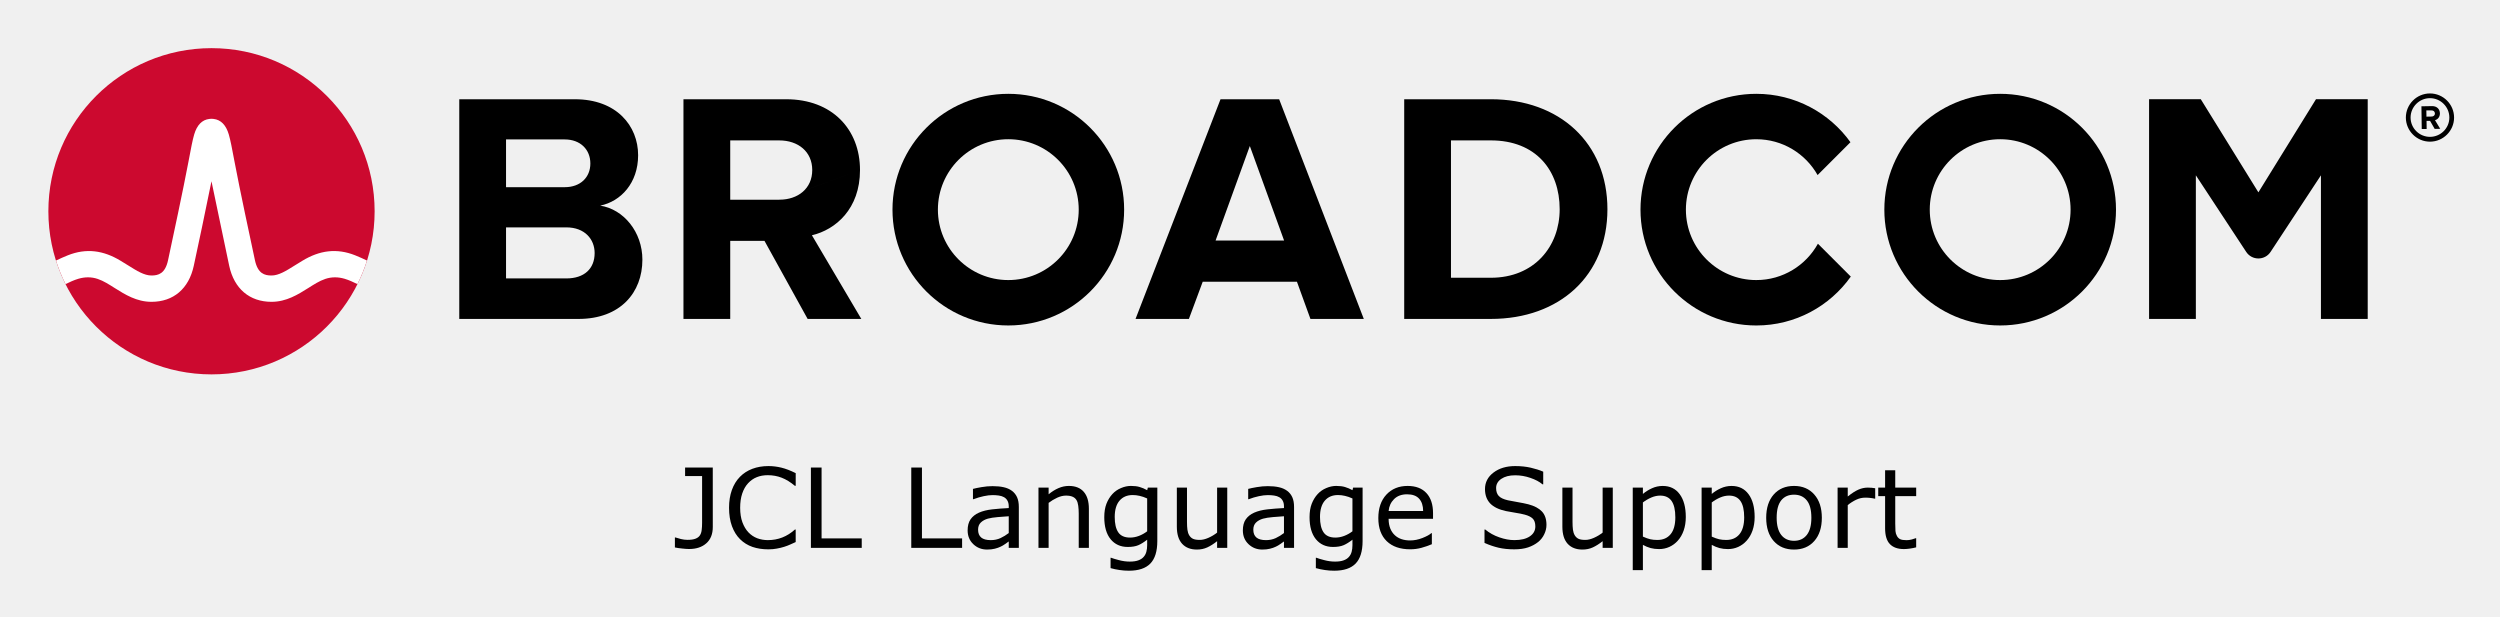
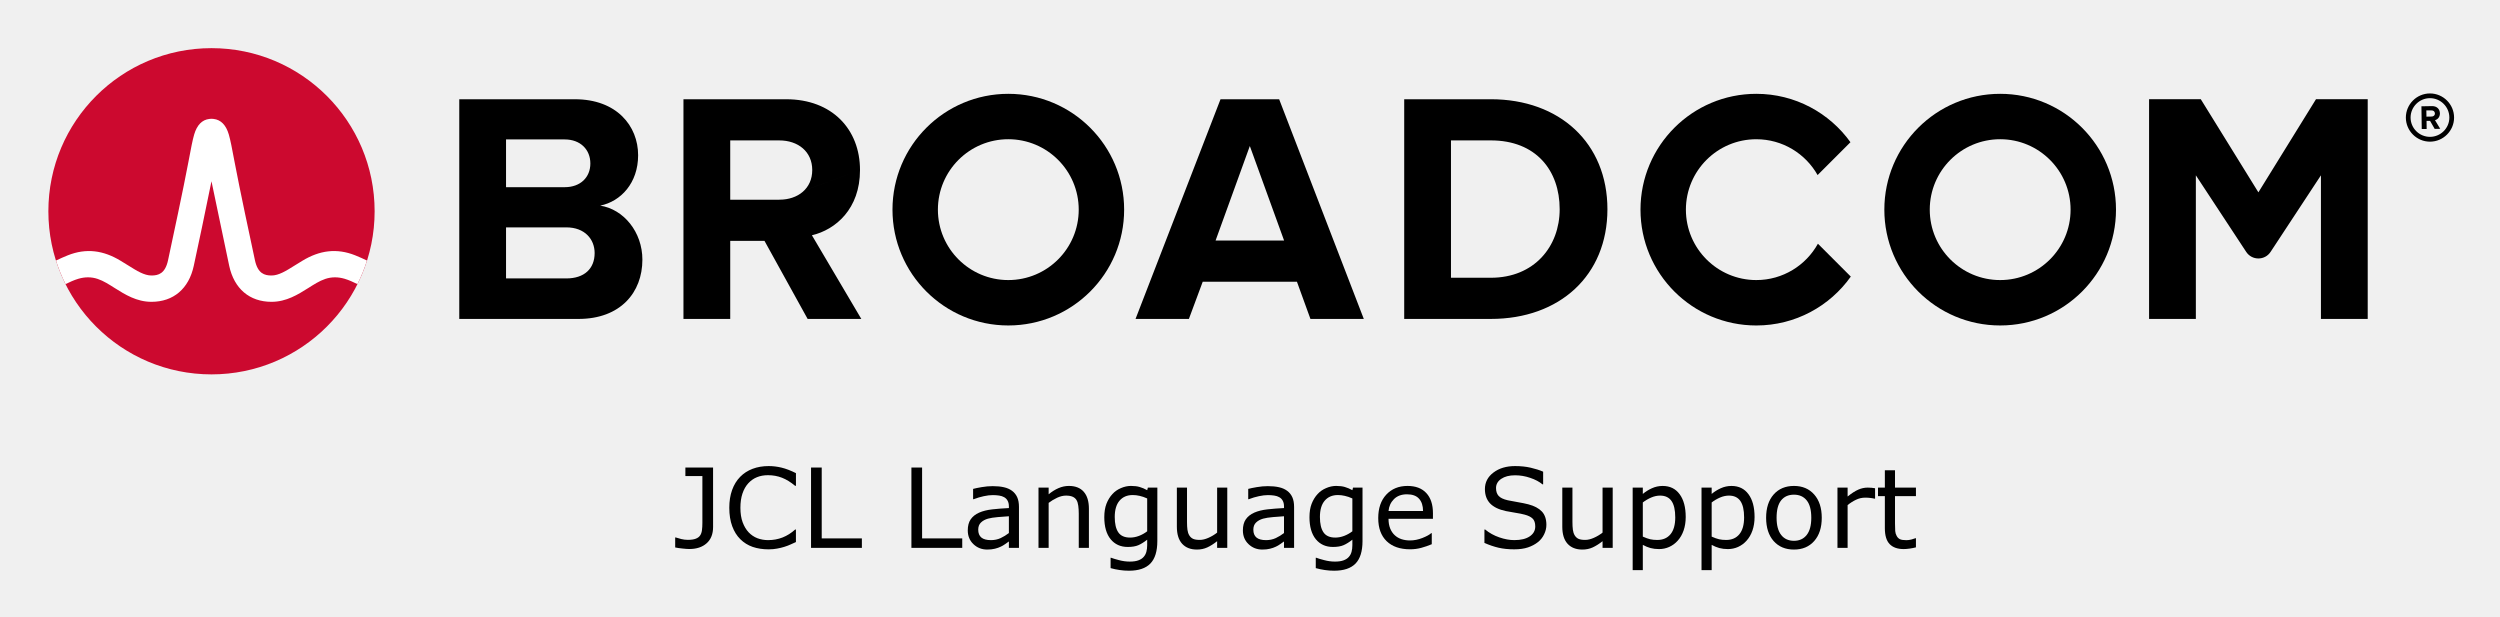
<svg xmlns="http://www.w3.org/2000/svg" xmlns:xlink="http://www.w3.org/1999/xlink" role="img" viewBox="-4.53 -4.53 248.82 61.32">
  <path d="M237.32 9.09c-1.06 0-1.93-.86-1.93-1.92s.87-1.93 1.93-1.93 1.93.87 1.93 1.93-.87 1.92-1.93 1.92m0-4.32c-1.32 0-2.4 1.08-2.4 2.4 0 1.32 1.08 2.4 2.4 2.4 1.32 0 2.4-1.08 2.4-2.4 0-1.32-1.08-2.4-2.4-2.4" />
  <path d="M237.48 7.07l-.51.01-.01-.62h.51c.19-.01.34.11.34.3.01.19-.14.31-.33.31m.83-.32c-.01-.42-.3-.72-.77-.72l-1.07.02.03 2.26h.49l-.01-.81h.35l.46.8.55-.01-.52-.86c.24-.06.49-.28.49-.68M51.834 23.18h-5.999V9.347h5.835c1.574 0 2.557 1.016 2.557 2.393 0 1.377-.983 2.36-2.557 2.36H45v4h6.834c1.836 0 2.819 1.18 2.819 2.556 0 1.574-1.049 2.525-2.819 2.525m3.376-7.245c2.066-.426 3.771-2.262 3.771-5.015 0-2.918-2.131-5.573-6.295-5.573h-11.506v21.865h11.867c4.163 0 6.359-2.623 6.359-5.901 0-2.754-1.868-5.015-4.196-5.376m17.823-.59H68v4.098h3.558l4.294 7.769h5.343l-4.917-8.327c2.361-.557 4.786-2.622 4.786-6.49m0 0c0-4.065-2.786-7.048-7.343-7.048h-10.228v21.865h4.655V9.445h4.885c1.869 0 3.278 1.114 3.278 2.95s-1.409 2.95-3.278 2.95m43.421 4.065l3.409-9.408 3.41 9.408zm.492-14.063l-8.458 21.865h5.31l1.377-3.704h9.376l1.344 3.704h5.311l-8.425-21.865zm26.904 17.767h-3.967v-13.67h3.967c4.491 0 6.851 2.983 6.851 6.852 0 3.704-2.524 6.818-6.851 6.818m0-17.767h-8.622v21.865h8.622c6.851 0 11.604-4.327 11.604-10.916s-4.753-10.949-11.604-10.949m82.127-.004l-5.734 9.27-5.734-9.27h-5.146v21.869h4.656v-14.293l5.012 7.622c.574.871 1.851.871 2.424 0l5.013-7.622v14.293h4.656V5.343z" />
  <path id="a" d="M95.825 23.344c-3.871 0-7.008-3.138-7.008-7.008 0-3.871 3.137-7.009 7.008-7.009 3.87 0 7.008 3.138 7.008 7.009 0 3.87-3.138 7.008-7.008 7.008m0-18.536c-6.367 0-11.528 5.161-11.528 11.528 0 6.366 5.161 11.527 11.528 11.527 6.366 0 11.528-5.161 11.528-11.527 0-6.367-5.162-11.528-11.528-11.528" />
  <path d="M176.404 19.727c-1.195 2.156-3.492 3.617-6.132 3.617-3.87 0-7.008-3.138-7.008-7.008 0-3.871 3.138-7.008 7.008-7.008 2.618 0 4.897 1.438 6.1 3.565l3.27-3.269c-2.092-2.915-5.508-4.816-9.37-4.816-6.367 0-11.527 5.161-11.527 11.528 0 6.366 5.16 11.528 11.527 11.528 3.883 0 7.316-1.922 9.404-4.865z" />
  <use transform="translate(98.718)" xlink:href="#a" />
  <ellipse cx="16.52" cy="16.497" fill="#cc092f" rx="16.236" ry="16.235" />
  <path fill="#fff" d="M30.825 20.883c-1.857-.74-3.557-.492-5.261.541 0 0-.621.379-.807.496-.794.498-1.543.97-2.263.97-.687 0-1.363-.184-1.649-1.513-.446-2.073-1.534-7.167-2.009-9.69-.279-1.483-.432-2.282-.591-2.825-.28-.954-.792-1.473-1.519-1.556 0 0-.114-.016-.207-.016-.092 0-.218.018-.218.018-.72.086-1.229.605-1.507 1.554-.159.543-.312 1.342-.591 2.825-.475 2.523-1.563 7.617-2.009 9.69-.286 1.329-.962 1.513-1.649 1.513-.72 0-1.469-.472-2.263-.97-.186-.117-.808-.496-.808-.496-1.703-1.033-3.404-1.281-5.26-.541-.401.16-.796.339-1.172.52.257.806.577 1.599.95 2.344.411-.202.842-.402 1.282-.532.634-.187 1.284-.197 1.914.014.612.205 1.157.568 1.7.909 1.023.643 2.182 1.372 3.657 1.372 2.186 0 3.72-1.305 4.21-3.581.38-1.764 1.222-5.702 1.763-8.418 0 0 1.386 6.654 1.765 8.418.49 2.276 2.025 3.581 4.211 3.581 1.475 0 2.634-.729 3.657-1.372.543-.341 1.088-.704 1.7-.909.629-.211 1.28-.201 1.914-.014.44.13.87.331 1.281.533.374-.745.693-1.539.95-2.345-.376-.181-.77-.36-1.171-.52" />
  <g text-anchor="middle">
-     <path d="M66.413 47.921q0 1.053-.645 1.622-.639.569-1.719.569-.258 0-.688-.048-.43-.043-.72-.107v-.994h.059q.22.075.542.156.322.081.661.081.494 0 .784-.113.295-.113.435-.322.145-.215.183-.526.043-.312.043-.72v-4.667h-1.692v-.849h2.755z" />
-     <path d="M74.663 49.42q-.295.129-.537.242-.236.113-.623.236-.328.102-.714.172-.381.075-.843.075-.87 0-1.584-.242-.709-.247-1.235-.768-.516-.51-.806-1.294-.29-.79-.29-1.832 0-.988.279-1.767.279-.779.806-1.316.51-.521 1.23-.795.725-.274 1.606-.274.645 0 1.284.156.645.156 1.429.548v1.262h-.081q-.661-.553-1.311-.806t-1.391-.252q-.607 0-1.096.199-.483.193-.865.607-.371.403-.58 1.021-.204.612-.204 1.418 0 .843.226 1.45.231.607.591.988.376.397.875.591.505.188 1.063.188.768 0 1.439-.263.671-.263 1.257-.79h.075z" />
-     <path d="M81.237 50h-5.06v-7.998h1.063v7.052h3.996z" />
-     <path d="M91.227 50h-5.06v-7.998h1.063v7.052h3.996z" />
-     <path d="M96.872 50h-1.004v-.639q-.134.091-.365.258-.226.161-.44.258-.252.124-.58.204-.328.086-.768.086-.811 0-1.375-.537-.564-.537-.564-1.37 0-.682.29-1.101.295-.424.838-.666.548-.242 1.316-.328.768-.086 1.649-.129v-.156q0-.344-.124-.569-.118-.226-.344-.354-.215-.124-.516-.167-.301-.043-.628-.043-.397 0-.886.107-.489.102-1.01.301h-.054V44.129q.295-.081.854-.177.559-.097 1.101-.097.634 0 1.101.107.473.102.816.354.338.247.516.639.177.392.177.972zm-1.004-1.477v-1.67q-.462.027-1.09.081-.623.054-.988.156-.435.124-.704.387-.269.258-.269.714 0 .516.312.779.312.258.951.258.532 0 .972-.204.44-.209.816-.5z" />
-     <path d="M103.844 50h-1.01v-3.416q0-.414-.048-.773-.048-.365-.177-.569-.134-.226-.387-.333-.252-.113-.655-.113-.414 0-.865.204-.451.204-.865.521V50h-1.01v-6h1.01v.666q.473-.392.978-.612.505-.22 1.037-.22.972 0 1.482.585.51.585.51 1.687z" />
-     <path d="M110.655 49.318q0 1.525-.693 2.24-.693.714-2.132.714-.478 0-.935-.07-.451-.064-.892-.188V50.983h.054q.247.097.784.236.537.145 1.074.145.516 0 .854-.124.338-.124.526-.344.188-.209.269-.505.081-.295.081-.661v-.548q-.457.365-.875.548-.414.177-1.058.177-1.074 0-1.708-.773-.628-.779-.628-2.191 0-.773.215-1.332.22-.564.596-.972.349-.381.849-.591.5-.215.994-.215.521 0 .87.107.354.102.747.317l.065-.258h.945zm-1.01-.967v-3.271q-.403-.183-.752-.258-.344-.081-.688-.081-.833 0-1.311.559-.478.559-.478 1.622 0 1.01.354 1.531.354.521 1.176.521.44 0 .881-.167.446-.172.816-.457z" />
-     <path d="M117.616 50h-1.01v-.666q-.51.403-.978.618-.467.215-1.031.215-.945 0-1.472-.575-.526-.58-.526-1.697V44.001h1.01v3.416q0 .457.043.784.043.322.183.553.145.236.376.344.231.107.671.107.392 0 .854-.204.467-.204.87-.521v-4.479h1.01z" />
-     <path d="M124.265 50h-1.004v-.639q-.134.091-.365.258-.226.161-.44.258-.252.124-.58.204-.328.086-.768.086-.811 0-1.375-.537-.564-.537-.564-1.37 0-.682.29-1.101.295-.424.838-.666.548-.242 1.316-.328.768-.086 1.649-.129v-.156q0-.344-.124-.569-.118-.226-.344-.354-.215-.124-.516-.167-.301-.043-.628-.043-.397 0-.886.107-.489.102-1.01.301h-.054V44.129q.295-.081.854-.177.559-.097 1.101-.097.634 0 1.101.107.473.102.816.354.338.247.516.639.177.392.177.972zm-1.004-1.477v-1.67q-.462.027-1.09.081-.623.054-.988.156-.435.124-.704.387-.269.258-.269.714 0 .516.312.779.312.258.951.258.532 0 .972-.204.44-.209.816-.5z" />
-     <path d="M131.086 49.318q0 1.525-.693 2.24-.693.714-2.132.714-.478 0-.935-.07-.451-.064-.892-.188V50.983h.054q.247.097.784.236.537.145 1.074.145.516 0 .854-.124.338-.124.526-.344.188-.209.269-.505.081-.295.081-.661v-.548q-.457.365-.875.548-.414.177-1.058.177-1.074 0-1.708-.773-.628-.779-.628-2.191 0-.773.215-1.332.22-.564.596-.972.349-.381.849-.591.5-.215.994-.215.521 0 .87.107.354.102.747.317l.064-.258h.945zm-1.01-.967v-3.271q-.403-.183-.752-.258-.344-.081-.688-.081-.833 0-1.311.559-.478.559-.478 1.622 0 1.01.354 1.531.354.521 1.176.521.44 0 .881-.167.446-.172.816-.457z" />
-     <path d="M138.096 47.105h-4.42q0 .553.167.967.167.408.457.671.279.258.661.387.387.129.849.129.612 0 1.23-.242.623-.247.886-.483h.054v1.101q-.51.215-1.042.36-.532.145-1.117.145-1.493 0-2.331-.806-.838-.811-.838-2.299 0-1.472.8-2.336.806-.865 2.116-.865 1.214 0 1.869.709.661.709.661 2.014zm-.983-.773q-.005-.795-.403-1.23-.392-.435-1.198-.435-.811 0-1.294.478-.478.478-.542 1.187z" />
-     <path d="M149.386 47.717q0 .467-.22.924-.215.457-.607.773-.43.344-1.004.537-.569.193-1.375.193-.865 0-1.558-.161-.688-.161-1.402-.478v-1.332h.075q.607.505 1.402.779.795.274 1.493.274.988 0 1.536-.371.553-.371.553-.988 0-.532-.263-.784-.258-.252-.79-.392-.403-.107-.875-.177-.467-.07-.994-.177-1.063-.226-1.579-.768-.51-.548-.51-1.423 0-1.004.849-1.644.849-.645 2.154-.645.843 0 1.547.161.704.161 1.246.397v1.257h-.075q-.457-.387-1.203-.639-.741-.258-1.52-.258-.854 0-1.375.354-.516.354-.516.913 0 .499.258.784.258.285.908.435.344.075.978.183.634.107 1.074.22.892.236 1.343.714.451.478.451 1.337z" />
-     <path d="M155.987 50h-1.01v-.666q-.51.403-.978.618-.467.215-1.031.215-.945 0-1.472-.575-.526-.58-.526-1.697V44.001h1.01v3.416q0 .457.043.784.043.322.183.553.145.236.376.344.231.107.671.107.392 0 .854-.204.467-.204.87-.521v-4.479h1.01z" />
-     <path d="M163.254 46.928q0 .73-.209 1.337-.209.602-.591 1.021-.354.397-.838.618-.478.215-1.015.215-.467 0-.849-.102-.376-.102-.768-.317v2.514h-1.01v-8.212h1.01v.628q.403-.338.902-.564.505-.231 1.074-.231 1.085 0 1.687.822.607.816.607 2.272zm-1.042.027q0-1.085-.371-1.622-.371-.537-1.139-.537-.435 0-.875.188-.44.188-.843.494v3.4q.43.193.736.263.312.07.704.07.843 0 1.316-.569.473-.569.473-1.687z" />
-     <path d="M170.107 46.928q0 .73-.209 1.337-.209.602-.591 1.021-.354.397-.838.618-.478.215-1.015.215-.467 0-.849-.102-.376-.102-.768-.317v2.514h-1.01v-8.212h1.01v.628q.403-.338.902-.564.505-.231 1.074-.231 1.085 0 1.687.822.607.816.607 2.272zm-1.042.027q0-1.085-.371-1.622-.371-.537-1.139-.537-.435 0-.875.188-.44.188-.843.494v3.4q.43.193.736.263.312.07.704.07.843 0 1.316-.569.473-.569.473-1.687z" />
-     <path d="M176.794 47.003q0 1.466-.752 2.315-.752.849-2.014.849-1.273 0-2.025-.849-.747-.849-.747-2.315 0-1.466.747-2.315.752-.854 2.025-.854 1.262 0 2.014.854.752.849.752 2.315zm-1.042 0q0-1.166-.457-1.73-.457-.569-1.268-.569-.822 0-1.278.569-.451.564-.451 1.729 0 1.128.457 1.713.457.58 1.273.58.806 0 1.262-.575.462-.58.462-1.719z" />
-     <path d="M182.106 45.102h-.054q-.226-.054-.44-.075-.209-.027-.5-.027-.467 0-.902.209-.435.204-.838.532V50h-1.01v-6h1.01v.886q.602-.483 1.058-.682.462-.204.94-.204.263 0 .381.016.118.011.354.048z" />
-     <path d="M186.183 49.946q-.285.075-.623.124-.333.048-.596.048-.918 0-1.396-.494-.478-.494-.478-1.584v-3.19h-.682v-.849h.682v-1.724h1.01v1.724h2.084v.849h-2.084v2.734q0 .473.021.741.021.263.15.494.118.215.322.317.209.097.634.097.247 0 .516-.07.269-.075.387-.124h.054z" />
+     <path d="M66.442 47.921q0 1.053-.645 1.622-.639.569-1.719.569-.258 0-.688-.048-.43-.043-.72-.107v-.994h.059q.22.075.542.156.322.081.661.081.494 0 .784-.113.295-.113.435-.322.145-.215.183-.526.043-.312.043-.72v-4.667h-1.692v-.849h2.755z" />
+     <path d="M74.687 49.42q-.295.129-.537.242-.236.113-.623.236-.328.102-.714.172-.381.075-.843.075-.87 0-1.584-.242-.709-.247-1.235-.768-.516-.51-.806-1.294-.29-.79-.29-1.832 0-.988.279-1.767.279-.779.806-1.316.51-.521 1.23-.795.725-.274 1.606-.274.645 0 1.284.156.645.156 1.429.548v1.262h-.081q-.661-.553-1.311-.806t-1.391-.252q-.607 0-1.096.199-.483.193-.865.607-.371.403-.58 1.021-.204.612-.204 1.418 0 .843.226 1.45.231.607.591.988.376.397.875.591.505.188 1.063.188.768 0 1.439-.263.671-.263 1.257-.79h.075z" />
+     <path d="M81.251 50h-5.06v-7.998h1.063v7.052h3.996z" />
+     <path d="M91.241 50h-5.06v-7.998h1.063v7.052h3.996z" />
+     <path d="M96.886 50h-1.004v-.639q-.134.091-.365.258-.226.161-.44.258-.252.124-.58.204-.328.086-.768.086-.811 0-1.375-.537t-.564-1.37q0-.682.29-1.101.295-.424.838-.666.548-.242 1.316-.328.768-.086 1.649-.129v-.156q0-.344-.124-.569-.118-.226-.344-.354-.215-.124-.516-.167-.301-.043-.628-.043-.397 0-.886.107-.489.102-1.01.301h-.054V44.129q.295-.081.854-.177.559-.097 1.101-.097.634 0 1.101.107.473.102.816.354.338.247.516.639.177.392.177.972zm-1.004-1.477v-1.67q-.462.027-1.09.081-.623.054-.988.156-.435.124-.704.387-.269.258-.269.714 0 .516.312.779.312.258.951.258.532 0 .972-.204.44-.209.816-.5z" />
+     <path d="M103.847 50h-1.01v-3.416q0-.414-.048-.773-.048-.365-.177-.569-.134-.226-.387-.333-.252-.113-.655-.113-.414 0-.865.204t-.865.521V50h-1.01v-6h1.01v.666q.473-.392.978-.612.505-.22 1.037-.22.972 0 1.482.585.51.585.51 1.687z" />
+     <path d="M110.657 49.318q0 1.525-.693 2.24-.693.714-2.132.714-.478 0-.935-.07-.451-.064-.892-.188V50.983h.054q.247.097.784.236.537.145 1.074.145.516 0 .854-.124.338-.124.526-.344.188-.209.269-.505.081-.295.081-.661v-.548q-.457.365-.875.548-.414.177-1.058.177-1.074 0-1.708-.773-.628-.779-.628-2.191 0-.773.215-1.332.22-.564.596-.972.349-.381.849-.591.5-.215.994-.215.521 0 .87.107.354.102.747.317l.065-.258h.945zm-1.01-.967v-3.271q-.403-.183-.752-.258-.344-.081-.688-.081-.833 0-1.311.559-.478.559-.478 1.622 0 1.01.354 1.531.354.521 1.176.521.44 0 .881-.167.446-.172.816-.457z" />
+     <path d="M117.618 50h-1.01v-.666q-.51.403-.978.618-.467.215-1.031.215-.945 0-1.472-.575-.526-.58-.526-1.697V44.001h1.01v3.416q0 .457.043.784.043.322.183.553.145.236.376.344.231.107.671.107.392 0 .854-.204.467-.204.87-.521v-4.479h1.01z" />
+     <path d="M124.268 50h-1.004v-.639q-.134.091-.365.258-.226.161-.44.258-.252.124-.58.204-.328.086-.768.086-.811 0-1.375-.537-.564-.537-.564-1.37 0-.682.29-1.101.295-.424.838-.666.548-.242 1.316-.328.768-.086 1.649-.129v-.156q0-.344-.124-.569-.118-.226-.344-.354-.215-.124-.516-.167-.301-.043-.628-.043-.397 0-.886.107-.489.102-1.01.301h-.054V44.129q.295-.081.854-.177.559-.097 1.101-.097.634 0 1.101.107.473.102.816.354.338.247.516.639.177.392.177.972zm-1.004-1.477v-1.67q-.462.027-1.09.081-.623.054-.988.156-.435.124-.704.387-.269.258-.269.714 0 .516.312.779.312.258.951.258.532 0 .972-.204.44-.209.816-.5z" />
+     <path d="M131.078 49.318q0 1.525-.693 2.24-.693.714-2.132.714-.478 0-.935-.07-.451-.064-.892-.188V50.983h.054q.247.097.784.236.537.145 1.074.145.516 0 .854-.124.338-.124.526-.344.188-.209.269-.505.081-.295.081-.661v-.548q-.457.365-.875.548-.414.177-1.058.177-1.074 0-1.708-.773-.628-.779-.628-2.191 0-.773.215-1.332.22-.564.596-.972.349-.381.849-.591.5-.215.994-.215.521 0 .87.107.354.102.747.317l.064-.258h.945zm-1.01-.967v-3.271q-.403-.183-.752-.258-.344-.081-.688-.081-.833 0-1.311.559-.478.559-.478 1.622 0 1.01.354 1.531.354.521 1.176.521.44 0 .881-.167.446-.172.816-.457z" />
+     <path d="M138.087 47.105h-4.42q0 .553.167.967.167.408.457.671.279.258.661.387.387.129.849.129.612 0 1.23-.242.623-.247.886-.483h.054v1.101q-.51.215-1.042.36t-1.117.145q-1.493 0-2.331-.806-.838-.811-.838-2.299 0-1.472.8-2.336.806-.865 2.116-.865 1.214 0 1.869.709.661.709.661 2.014zm-.983-.773q-.005-.795-.403-1.23-.392-.435-1.198-.435-.811 0-1.294.478-.478.478-.542 1.187z" />
+     <path d="M149.378 47.717q0 .467-.22.924-.215.457-.607.773-.43.344-1.004.537-.569.193-1.375.193-.865 0-1.558-.161-.688-.161-1.402-.478v-1.332h.075q.607.505 1.402.779.795.274 1.493.274.988 0 1.536-.371.553-.371.553-.988 0-.532-.263-.784-.258-.252-.79-.392-.403-.107-.875-.177-.467-.07-.994-.177-1.063-.226-1.579-.768-.51-.548-.51-1.423 0-1.004.849-1.644.849-.645 2.154-.645.843 0 1.547.161.704.161 1.246.397v1.257h-.075q-.457-.387-1.203-.639-.741-.258-1.52-.258-.854 0-1.375.354-.516.354-.516.913 0 .499.258.784.258.285.908.435.344.075.978.183t1.074.22q.892.236 1.343.714.451.478.451 1.337z" />
+     <path d="M155.979 50h-1.01v-.666q-.51.403-.978.618-.467.215-1.031.215-.945 0-1.472-.575-.526-.58-.526-1.697V44.001h1.01v3.416q0 .457.043.784.043.322.183.553.145.236.376.344.231.107.671.107.392 0 .854-.204.467-.204.87-.521v-4.479h1.01z" />
+     <path d="M163.246 46.928q0 .73-.209 1.337-.209.602-.591 1.021-.354.397-.838.618-.478.215-1.015.215-.467 0-.849-.102-.376-.102-.768-.317v2.514h-1.01v-8.212h1.01v.628q.403-.338.902-.564.505-.231 1.074-.231 1.085 0 1.687.822.607.816.607 2.272zm-1.042.027q0-1.085-.371-1.622-.371-.537-1.139-.537-.435 0-.875.188-.44.188-.843.494v3.4q.43.193.736.263.312.07.704.07.843 0 1.316-.569.473-.569.473-1.687z" />
+     <path d="M170.099 46.928q0 .73-.209 1.337-.209.602-.591 1.021-.354.397-.838.618-.478.215-1.015.215-.467 0-.849-.102-.376-.102-.768-.317v2.514h-1.01v-8.212h1.01v.628q.403-.338.902-.564.505-.231 1.074-.231 1.085 0 1.687.822.607.816.607 2.272zm-1.042.027q0-1.085-.371-1.622-.371-.537-1.139-.537-.435 0-.875.188-.44.188-.843.494v3.4q.43.193.736.263.312.07.704.07.843 0 1.316-.569.473-.569.473-1.687z" />
+     <path d="M176.786 47.003q0 1.466-.752 2.315-.752.849-2.014.849-1.273 0-2.025-.849-.747-.849-.747-2.315 0-1.466.747-2.315.752-.854 2.025-.854 1.262 0 2.014.854.752.849.752 2.315zm-1.042 0q0-1.166-.457-1.73-.457-.569-1.268-.569-.822 0-1.278.569-.451.564-.451 1.729 0 1.128.457 1.713.457.58 1.273.58.806 0 1.262-.575.462-.58.462-1.719z" />
+     <path d="M182.093 45.102h-.054q-.226-.054-.44-.075-.209-.027-.5-.027-.467 0-.902.209-.435.204-.838.532V50h-1.01v-6h1.01v.886q.602-.483 1.058-.682.462-.204.94-.204.263 0 .381.016.118.011.354.048z" />
+     <path d="M186.159 49.946q-.285.075-.623.124-.333.048-.596.048-.918 0-1.396-.494-.478-.494-.478-1.584v-3.19h-.682v-.849h.682v-1.724h1.01v1.724h2.084v.849h-2.084v2.734q0 .473.021.741.021.263.15.494.118.215.322.317.209.097.634.097.247 0 .516-.07.269-.075.387-.124h.054z" />
  </g>
</svg>
